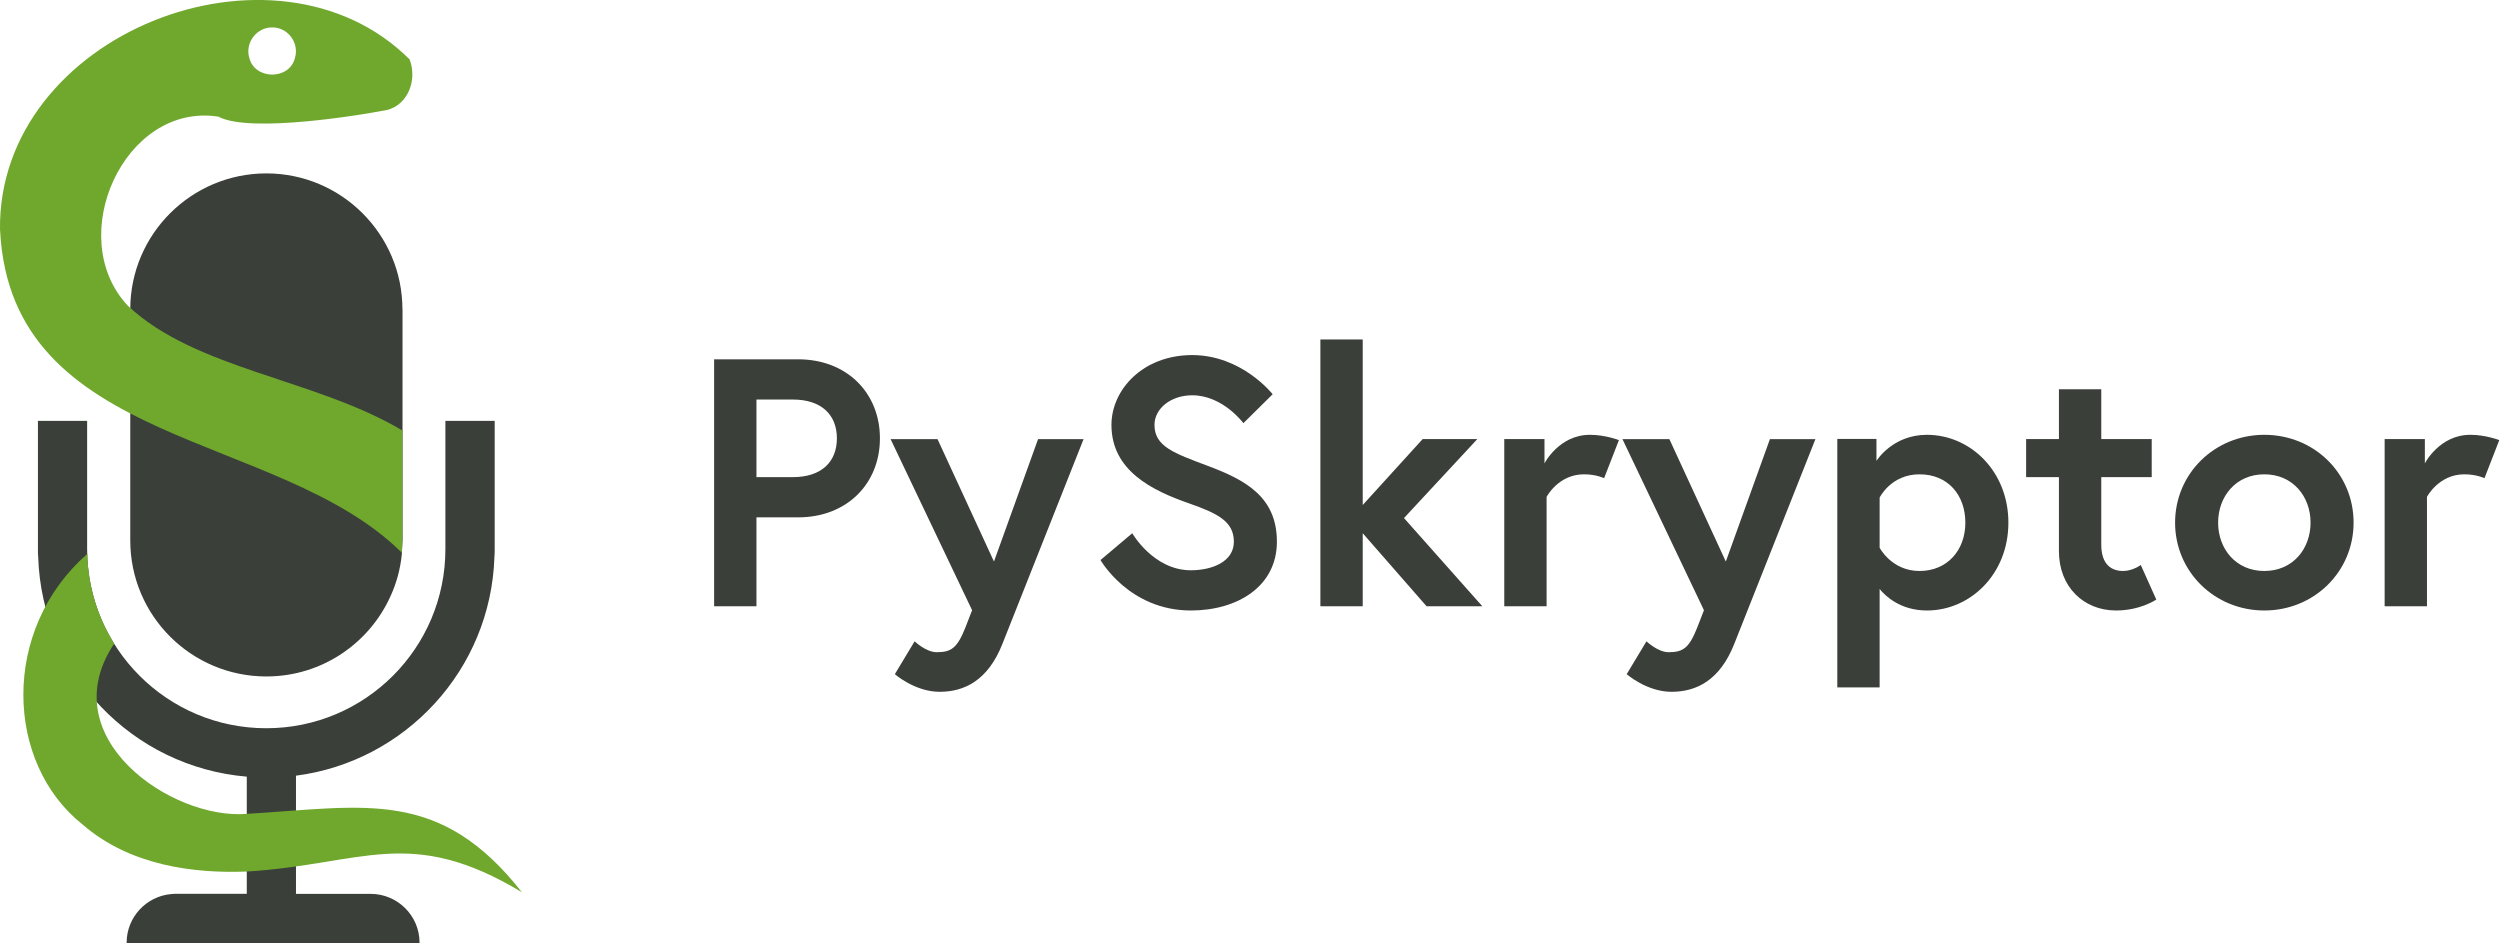
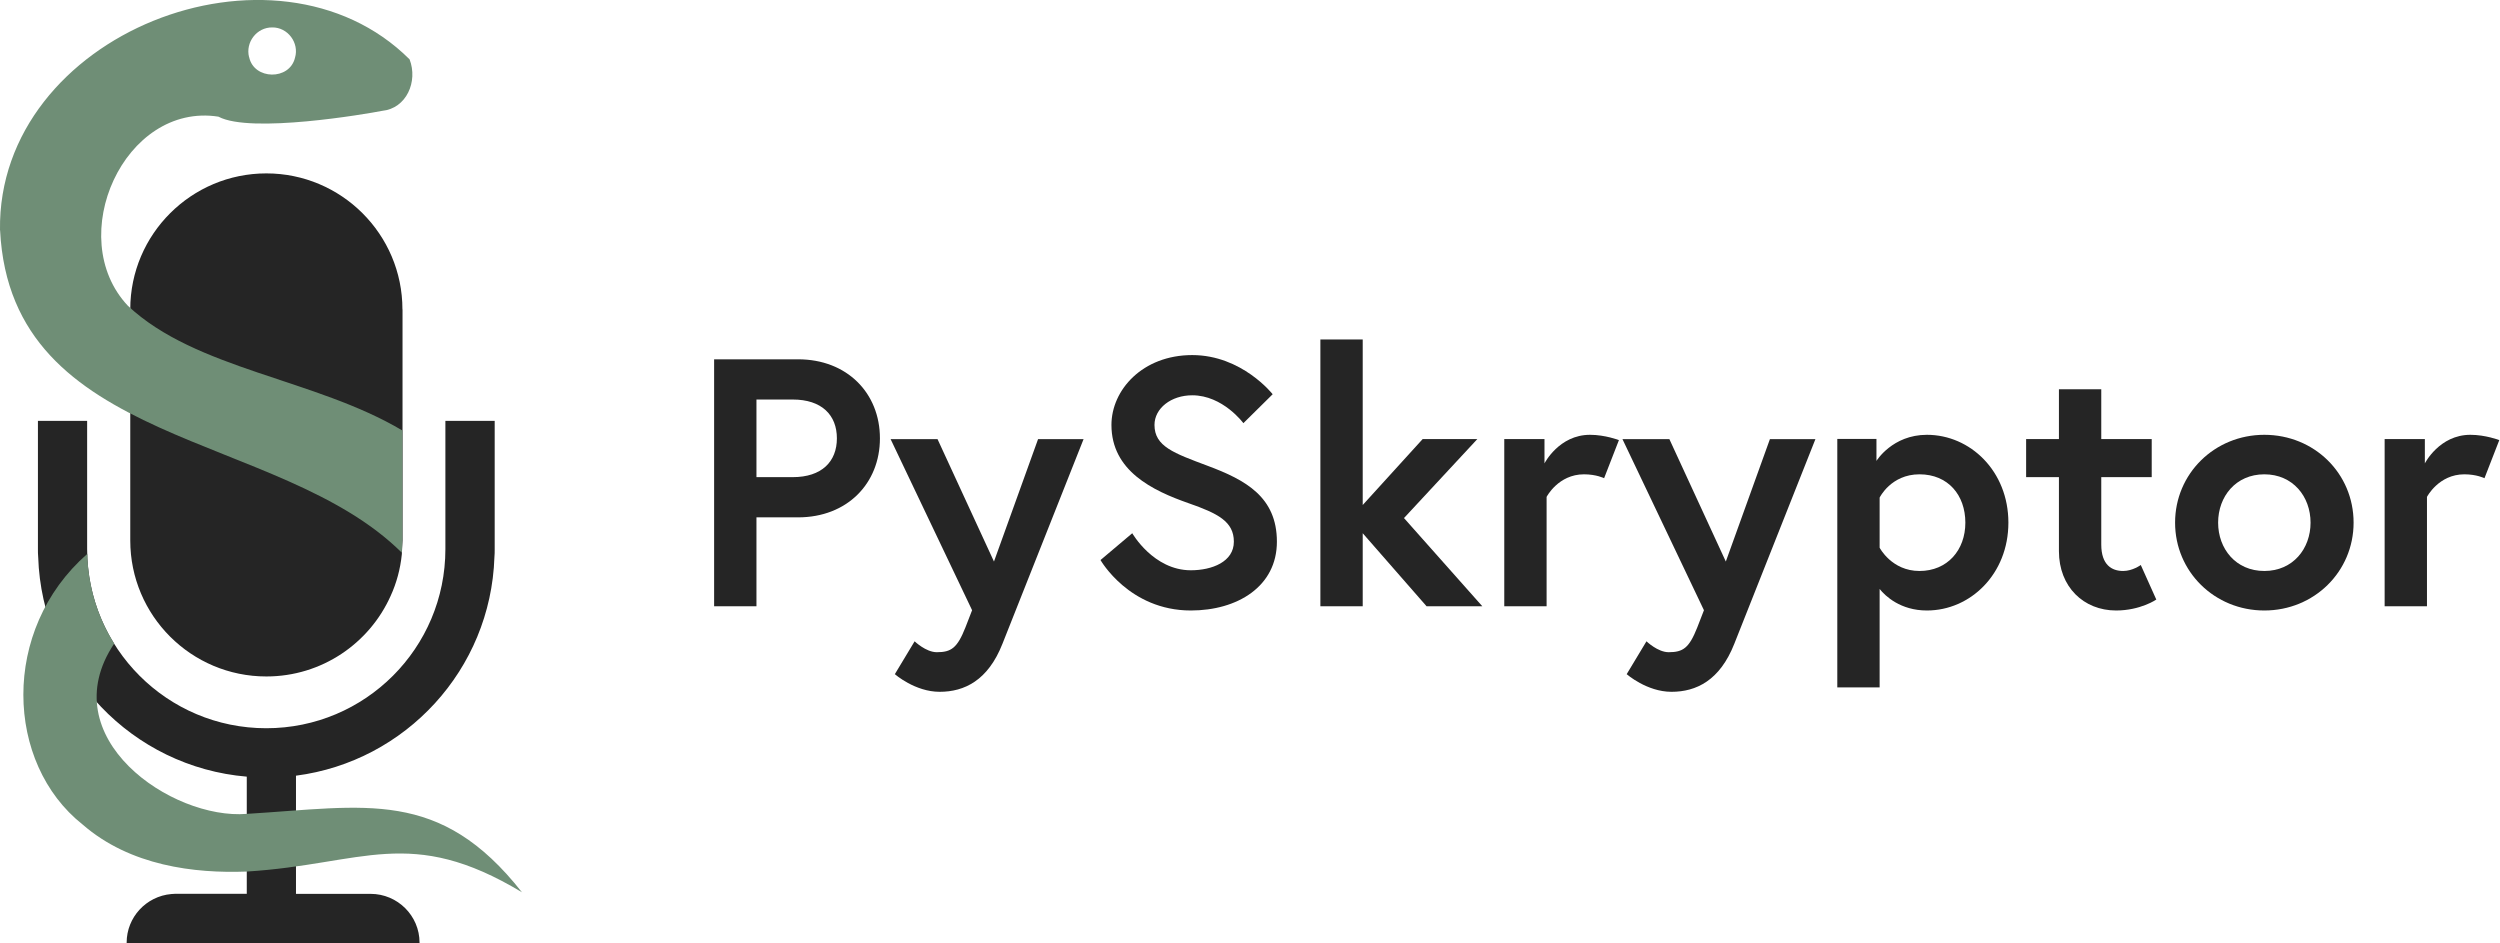
<svg xmlns="http://www.w3.org/2000/svg" id="Warstwa_1" data-name="Warstwa 1" viewBox="0 0 283.46 106.92">
  <defs>
    <style>
      .cls-1 {
-         fill: #70a82e;
+         fill: #6F8E76;
      }

      .cls-2 {
-         fill: #3a3f3a;
+         fill: #252525;
      }
+       .cls-3 { fill: #252525; }
    </style>
  </defs>
  <g>
    <path class="cls-2" d="M45.64,35.08v26.2c0,.2-.03.79-.08,1.58-.17,1.66-.6,3.25-1.27,4.71-2.41,5.38-7.81,9.13-14.09,9.13-8.52,0-15.43-6.9-15.43-15.42v-26.23c.01-8.5,6.93-15.39,15.43-15.39s15.43,6.9,15.43,15.42Z" />
    <path class="cls-2" d="M56.09,47.73v14.54c0,.29,0,.6-.03.9-.42,12.76-10.08,23.17-22.5,24.78v13.4h8.46c3.06,0,5.55,2.48,5.55,5.53v.05H14.36v-.05c0-2.88,2.22-5.26,5.06-5.51.15-.01.31-.03.47-.03h8.09v-13.28c-12.97-1.09-23.22-11.74-23.65-24.9-.03-.29-.03-.6-.03-.9v-14.54h5.58v14.54c0,11.22,9.09,20.31,20.31,20.31s20.31-9.09,20.31-20.31v-14.54h5.58Z" />
  </g>
  <path class="cls-1" d="M59.2,101.18c-12.72-7.66-18-3.18-31.21-2.36-5.93.23-13.23-.64-18.62-5.33C.59,86.55.05,71.42,9.9,62.8c.09,3.73,1.19,7.21,3.05,10.17-7.13,10.66,6.53,20.01,15.03,19.31,13.5-.82,21.88-2.97,31.21,8.9Z" />
  <path class="cls-1" d="M24.79,13.24c3.65,1.93,16.75-.32,18.53-.67,2.77-.27,4.09-3.33,3.12-5.84C31.21-8.47-.32,3.82,0,26.1c.01,0,.03-.01,0,.01H0s.01.01.01.01c1.24,24.71,31.57,22.64,45.55,36.55.04-.69.06-1.2.06-1.4v-12.46c-9.88-5.88-23.4-6.9-31.11-14.13-7.33-7.77-.41-23.13,10.27-21.45ZM30.86,3.11c1.76-.03,3.09,1.75,2.59,3.43-.61,2.6-4.66,2.53-5.2-.06h-.01c-.43-1.68.87-3.39,2.63-3.37Z" />
  <g>
    <path class="cls-2" d="M80.97,40.74h9.52c5.56,0,9.28,3.84,9.28,8.96s-3.72,8.96-9.28,8.96h-4.72v10.08h-4.8v-28.01ZM94.89,49.7c0-2.64-1.72-4.4-5-4.4h-4.12v8.8h4.12c3.28,0,5-1.76,5-4.4Z" />
    <path class="cls-2" d="M103.7,72.71s1.28,1.24,2.52,1.24c1.64,0,2.32-.48,3.24-2.8l.76-1.96-9.24-19.4h5.32l6.4,13.88,5-13.88h5.16l-9.2,23.21c-1.64,4.16-4.32,5.44-7.12,5.44s-5.08-2-5.08-2l2.24-3.72Z" />
    <path class="cls-2" d="M134.78,57.06c-4.12-1.44-8.76-3.68-8.76-8.88,0-3.96,3.52-7.92,9.16-7.92s9.12,4.44,9.12,4.44l-3.32,3.28s-2.32-3.16-5.8-3.16c-2.4,0-4.28,1.48-4.28,3.36,0,2.44,2.2,3.2,6.04,4.64,4.28,1.6,7.84,3.52,7.84,8.6s-4.48,7.8-9.76,7.8c-7,0-10.24-5.72-10.24-5.72l3.6-3.04s2.4,4.2,6.64,4.2c2.4,0,4.88-.96,4.88-3.24s-1.8-3.2-5.12-4.36Z" />
    <path class="cls-2" d="M154.51,57.26l6.8-7.48h6.2l-8.32,8.96,8.88,10h-6.32l-7.24-8.28v8.28h-4.8v-30.25h4.8v18.76Z" />
    <path class="cls-2" d="M183.56,49.9l-1.68,4.32s-.88-.44-2.28-.44c-2.92,0-4.24,2.56-4.24,2.56v12.4h-4.8v-18.96h4.56v2.76s1.64-3.24,5.16-3.24c1.72,0,3.28.6,3.28.6Z" />
    <path class="cls-2" d="M186.68,72.71s1.28,1.24,2.52,1.24c1.64,0,2.32-.48,3.24-2.8l.76-1.96-9.24-19.4h5.32l6.4,13.88,5-13.88h5.16l-9.2,23.21c-1.64,4.16-4.32,5.44-7.12,5.44s-5.08-2-5.08-2l2.24-3.72Z" />
    <path class="cls-2" d="M212.76,49.78v2.48s1.8-2.96,5.72-2.96c4.92,0,9.24,4.12,9.24,9.96s-4.32,9.96-9.24,9.96c-3,0-4.72-1.64-5.36-2.44v11.16h-4.8v-28.17h4.44ZM213.12,62.1s1.36,2.64,4.52,2.64,5.2-2.36,5.2-5.48-1.96-5.48-5.2-5.48-4.52,2.64-4.52,2.64v5.68Z" />
    <path class="cls-2" d="M229.73,49.78h3.72v-5.64h4.8v5.64h5.72v4.32h-5.72v7.64c0,2.32,1.2,3,2.48,3,1.08,0,2-.68,2-.68l1.76,3.92s-1.8,1.24-4.56,1.24c-3.68,0-6.48-2.68-6.48-6.72v-8.4h-3.72v-4.32Z" />
    <path class="cls-2" d="M266.86,59.26c0,5.56-4.48,9.96-10.12,9.96s-10.12-4.4-10.12-9.96,4.48-9.96,10.12-9.96,10.12,4.36,10.12,9.96ZM261.98,59.26c0-2.96-2-5.48-5.24-5.48s-5.24,2.52-5.24,5.48,2,5.48,5.24,5.48,5.24-2.52,5.24-5.48Z" />
    <path class="cls-2" d="M283.38,49.9l-1.68,4.32s-.88-.44-2.28-.44c-2.92,0-4.24,2.56-4.24,2.56v12.4h-4.8v-18.96h4.56v2.76s1.64-3.24,5.16-3.24c1.72,0,3.28.6,3.28.6Z" />
  </g>
</svg>
